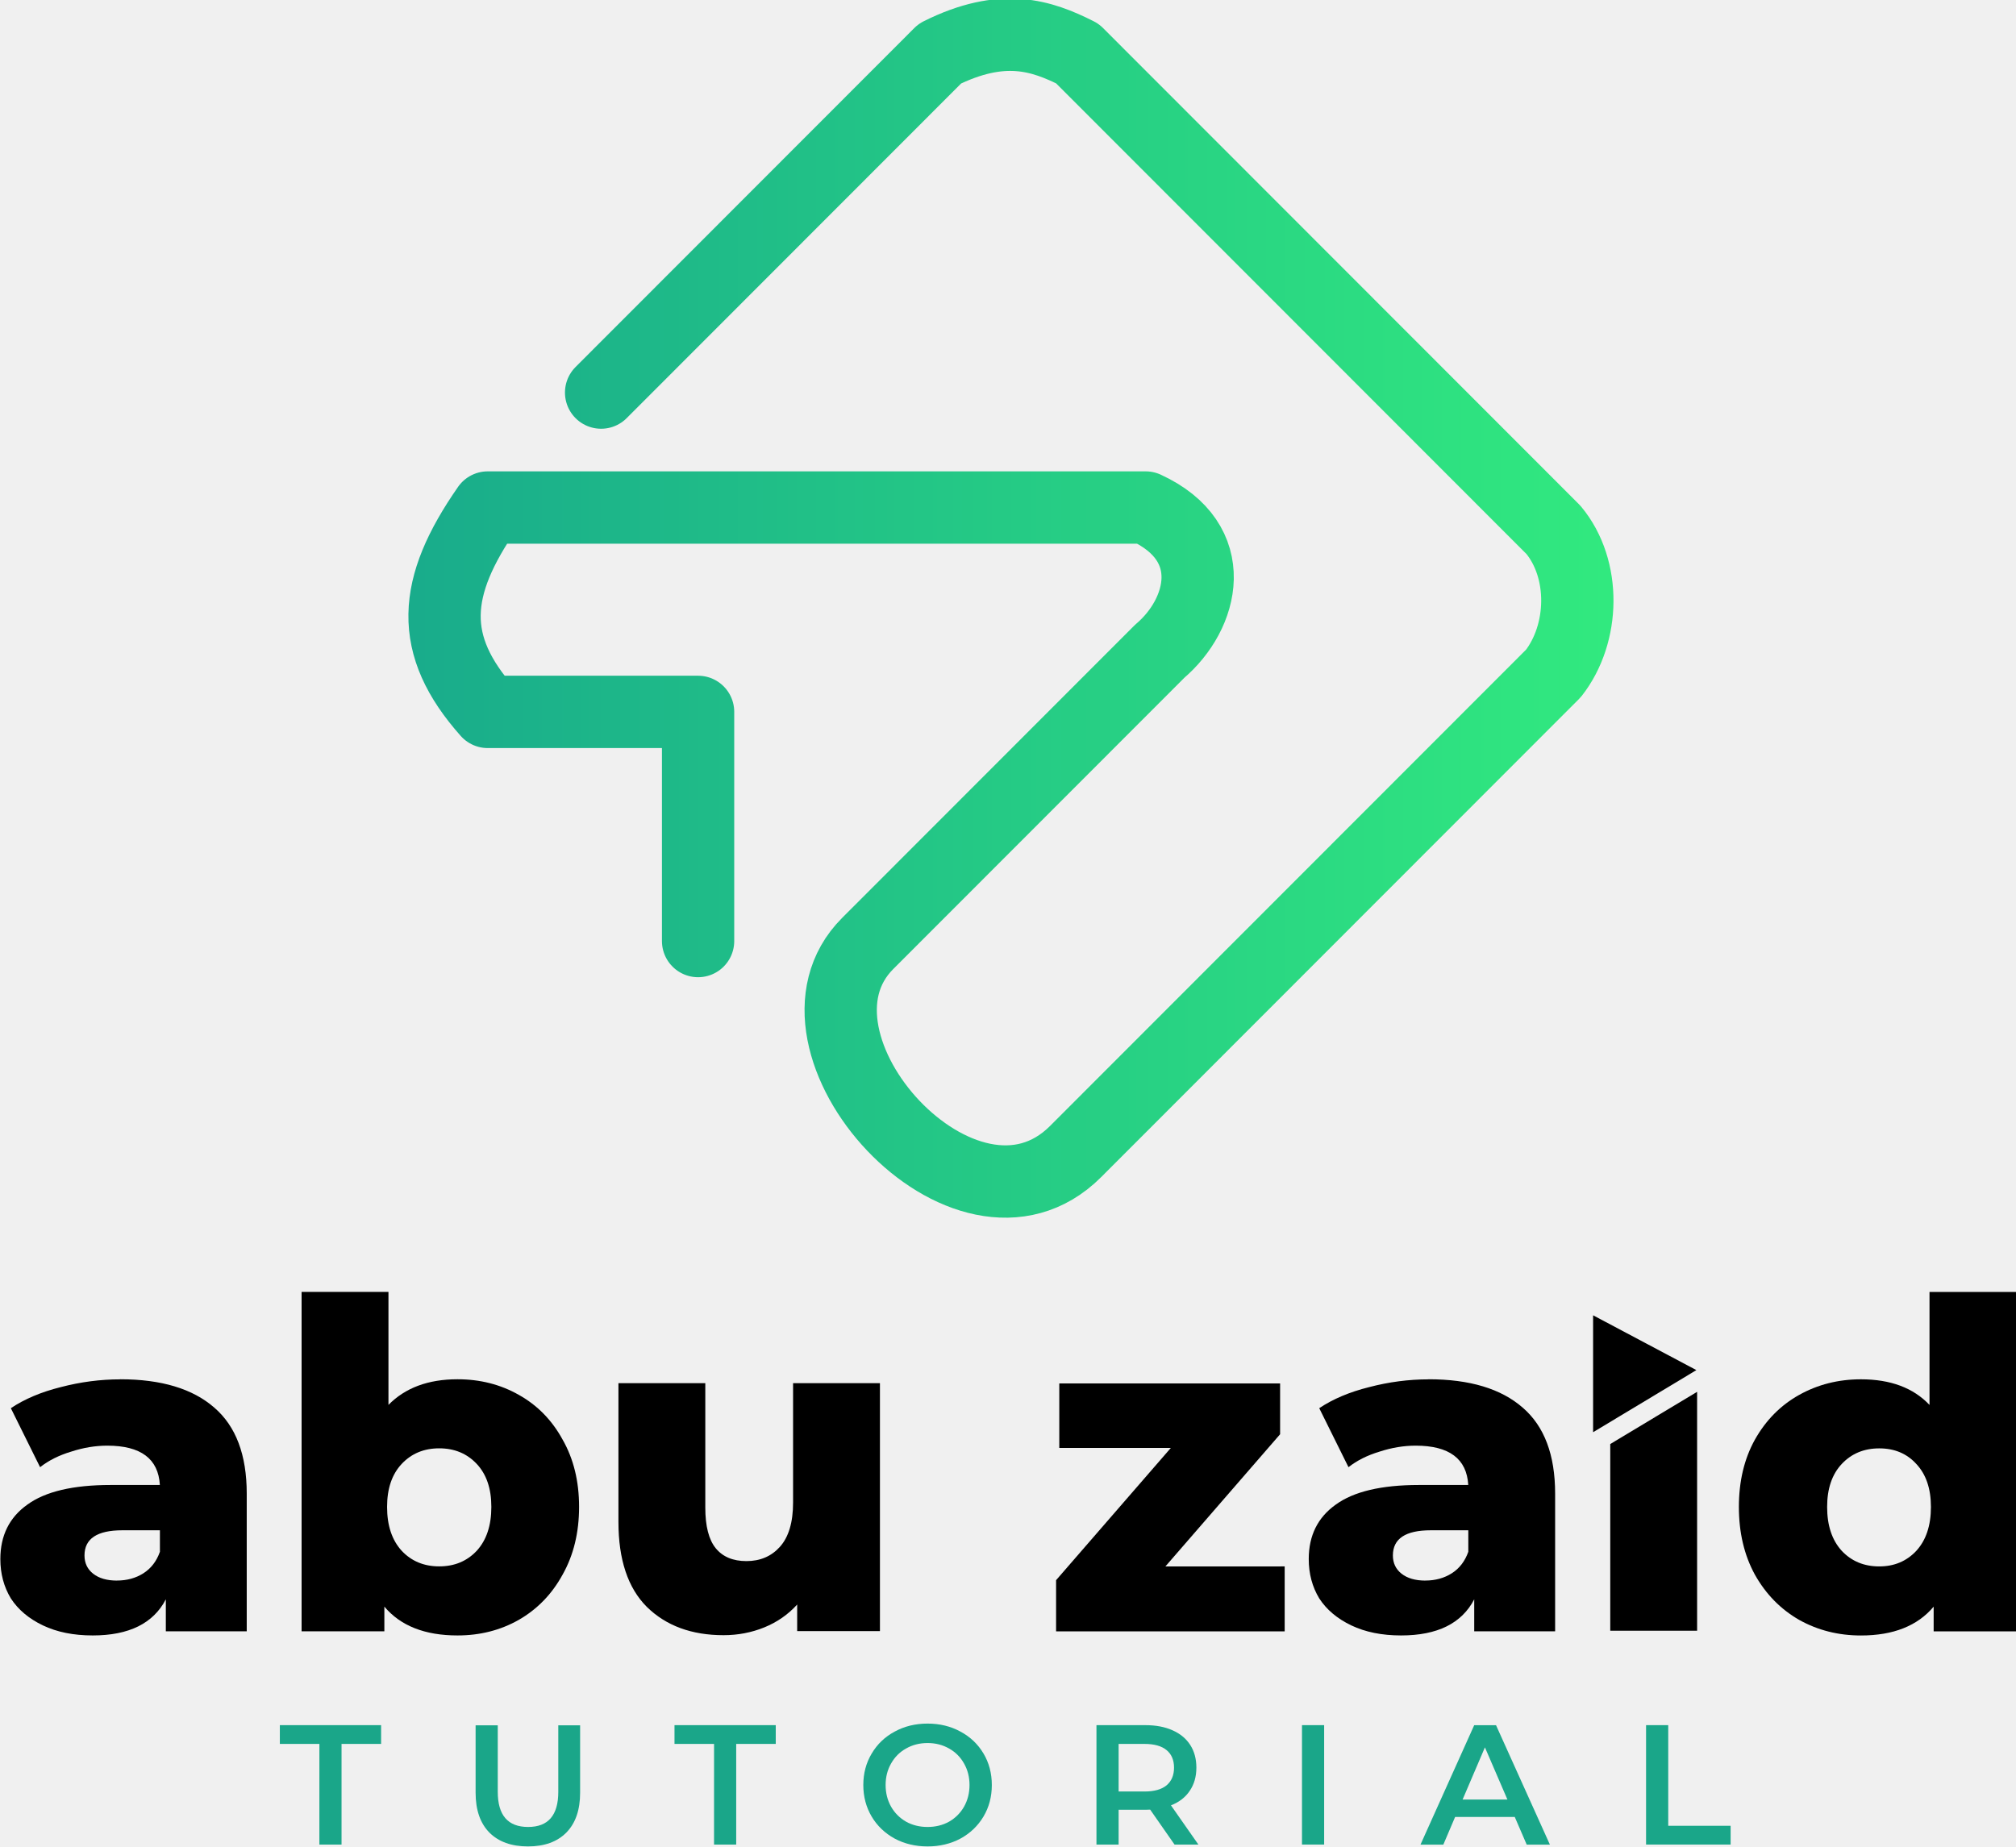
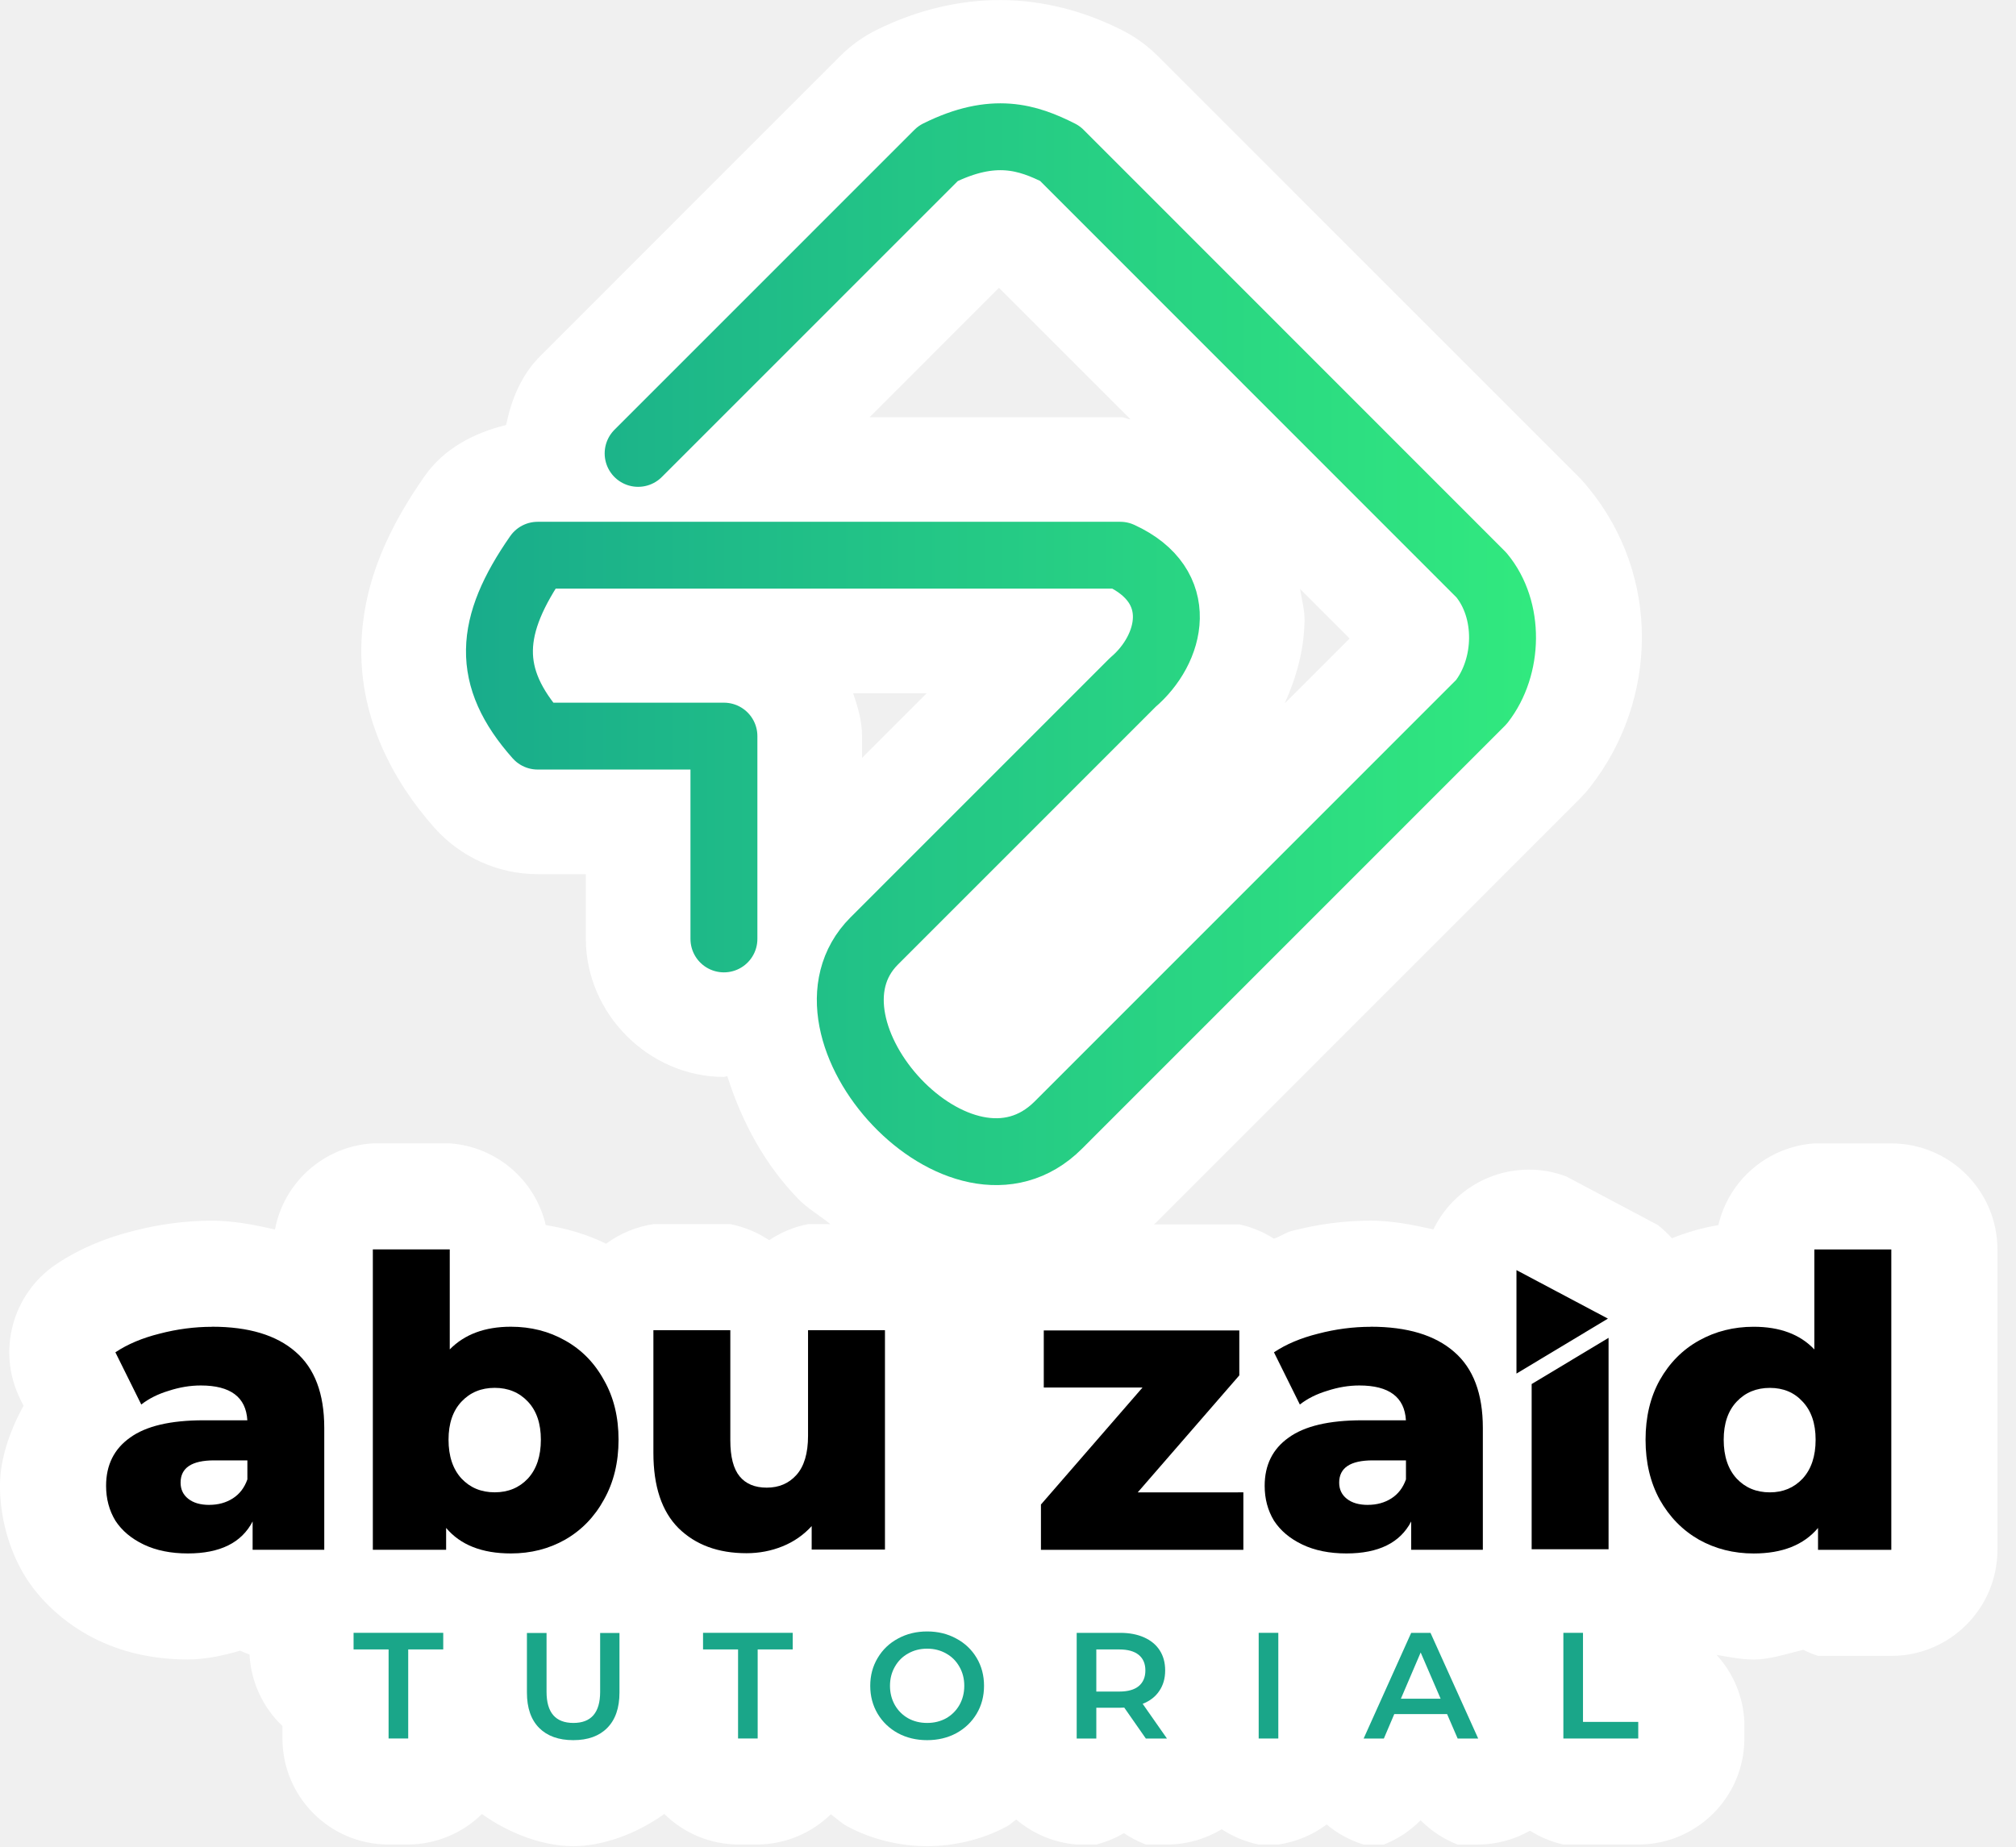
- <svg xmlns="http://www.w3.org/2000/svg" width="25.135mm" height="23.024mm" version="1.1" viewBox="0 0 25.135 23.024">
-   <defs>
-     <linearGradient id="linearGradient128758" x1="415.99" x2="480.87" y1="209.59" y2="209.59" gradientTransform="matrix(.21979 0 0 .21979 -79.013 -44.29)" gradientUnits="userSpaceOnUse">
-       <stop stop-color="#19ac8b" offset="0" />
-       <stop stop-color="#31e97f" offset="1" />
+ <svg xmlns="http://www.w3.org/2000/svg" xmlns:xlink="http://www.w3.org/1999/xlink" width="94.998" height="87.02" version="1.1" viewBox="0 0 25.135 23.024" id="svg53">
+   <defs id="defs7">
+     <linearGradient id="linearGradient128758" x1="415.99" x2="480.87" y1="209.59" y2="209.59" gradientTransform="matrix(0.2121966,0,0,0.2123797,-82.55031,-36.63042)" gradientUnits="userSpaceOnUse">
+       <stop stop-color="#19ac8b" offset="0" id="stop2" />
+       <stop stop-color="#31e97f" offset="1" id="stop4" />
    </linearGradient>
+     <linearGradient xlink:href="#linearGradient128758" id="linearGradient2725" gradientUnits="userSpaceOnUse" gradientTransform="matrix(0.2121966,0,0,0.2123797,-82.55031,-36.63042)" x1="415.99" y1="209.59" x2="480.87" y2="209.59" />
  </defs>
-   <g transform="translate(-7.4568 5.5134)">
-     <g transform="matrix(1.0432 0 0 1.0441 -.32218 .22391)">
-       <path d="m15.8 5.745v-2.737h-2.514c-0.712-0.8-0.664-1.488 0-2.441h7.863c0.911 0.419 0.69 1.274 0.169 1.716l-3.491 3.491c-1.184 1.184 1.175 3.794 2.485 2.485l5.711-5.711c0.372-0.476 0.389-1.246 0-1.714l-5.689-5.689c-0.431-0.217-0.895-0.373-1.644 0l-4.049 4.049" fill="none" stroke="url(#linearGradient128758)" stroke-linecap="round" stroke-linejoin="round" stroke-width=".864" />
-       <g transform="matrix(.51625 0 0 .51625 -219.61 -131.32)" stroke-width=".958">
-         <g stroke-width=".254">
-           <path d="m442.62 275.64q1.429 0 2.18 0.656 0.751 0.646 0.751 1.99v3.186h-1.873v-0.741q-0.434 0.836-1.693 0.836-0.667 0-1.154-0.233-0.487-0.233-0.741-0.624-0.243-0.402-0.243-0.91 0-0.815 0.624-1.259 0.624-0.455 1.926-0.455h1.143q-0.053-0.91-1.217-0.91-0.413 0-0.836 0.138-0.423 0.127-0.72 0.36l-0.677-1.365q0.476-0.318 1.154-0.487 0.688-0.18 1.376-0.18zm-0.074 4.657q0.349 0 0.614-0.169 0.265-0.169 0.381-0.497v-0.497h-0.868q-0.878 0-0.878 0.582 0 0.265 0.201 0.423t0.55 0.159z" />
-           <path d="m450.43 275.64q0.783 0 1.418 0.36 0.646 0.36 1.016 1.037 0.381 0.667 0.381 1.556 0 0.889-0.381 1.566-0.37 0.677-1.016 1.048-0.635 0.36-1.418 0.36-1.132 0-1.693-0.667v0.572h-1.916v-7.853h2.011v2.614q0.582-0.593 1.598-0.593zm-0.423 4.329q0.529 0 0.868-0.36 0.339-0.37 0.339-1.016 0-0.635-0.339-0.995-0.339-0.36-0.868-0.36-0.529 0-0.868 0.36t-0.339 0.995q0 0.646 0.339 1.016 0.339 0.36 0.868 0.36z" />
-           <path d="m460.21 275.73v5.736h-1.916v-0.614q-0.318 0.349-0.762 0.529-0.445 0.18-0.942 0.18-1.111 0-1.778-0.656-0.656-0.656-0.656-1.968v-3.207h2.011v2.879q0 0.646 0.243 0.942 0.243 0.296 0.709 0.296 0.476 0 0.773-0.328 0.307-0.339 0.307-1.027v-2.762z" />
-           <path d="m469.58 279.97v1.503h-5.292v-1.185l2.656-3.059h-2.582v-1.492h5.112v1.175l-2.656 3.059z" />
-           <path d="m472.91 275.64q1.429 0 2.18 0.656 0.751 0.646 0.751 1.99v3.186h-1.873v-0.741q-0.434 0.836-1.693 0.836-0.667 0-1.154-0.233-0.487-0.233-0.741-0.624-0.243-0.402-0.243-0.91 0-0.815 0.624-1.259 0.624-0.455 1.926-0.455h1.143q-0.053-0.91-1.217-0.91-0.413 0-0.836 0.138-0.423 0.127-0.72 0.36l-0.677-1.365q0.476-0.318 1.154-0.487 0.688-0.18 1.376-0.18zm-0.074 4.657q0.349 0 0.614-0.169t0.381-0.497v-0.497h-0.868q-0.878 0-0.878 0.582 0 0.265 0.201 0.423t0.55 0.159z" />
-         </g>
-         <path transform="scale(.26458)" d="m1810.9 1042.9-7.6 4.566v16.324h7.6z" stroke-width=".958" />
-         <path d="m486.52 273.62v7.853h-1.916v-0.572q-0.561 0.667-1.683 0.667-0.783 0-1.429-0.36-0.646-0.37-1.027-1.048-0.37-0.677-0.37-1.566 0-0.889 0.37-1.556 0.381-0.677 1.027-1.037 0.646-0.36 1.429-0.36 1.027 0 1.587 0.593v-2.614zm-3.175 6.35q0.519 0 0.857-0.36 0.339-0.37 0.339-1.016 0-0.635-0.339-0.995-0.328-0.36-0.857-0.36-0.529 0-0.868 0.36-0.339 0.36-0.339 0.995 0 0.646 0.339 1.016 0.339 0.36 0.868 0.36z" stroke-width=".254" />
-         <path d="m476.72 274.16v2.705l2.391-1.437z" />
+   <g id="g2723" transform="matrix(0.9568095,0,0,0.9562672,0.4268918,0.5037002)" style="display:inline;stroke-width:1.045">
+     <path style="color:#000000;fill:#ffffff;stroke-linecap:round;stroke-linejoin:round;-inkscape-stroke:none" d="m 47.602,-1.988 c -1.926,-0.011 -4.056,0.449 -6.109,1.469 -4.77e-4,2.3656e-4 -0.002,-2.3667e-4 -0.002,0 -0.657,0.325 -1.257,0.755 -1.777,1.271 -0.004,0.004 -0.008,0.008 -0.012,0.012 L 24.93,15.549 c -0.951,0.95 -1.432,2.158 -1.691,3.408 -1.596,0.393 -3.078,1.169 -4.031,2.547 -5.37e-4,7.76e-4 -0.001,0.001 -0.002,0.002 -1.586,2.283 -3.046,5.056 -3.098,8.436 -0.054,3.505 1.559,6.568 3.596,8.861 6.16e-4,6.96e-4 0.001,0.001 0.002,0.002 1.289,1.454 3.145,2.29 5.088,2.291 h 0.002 2.371 v 3.195 c -6e-6,0.005 -6e-6,0.009 0,0.014 0.01,3.683 3.103,6.775 6.785,6.785 h 0.008 c 0.061,6.7e-5 0.113,-0.034 0.174,-0.035 0.734,2.31 1.88,4.389 3.494,6.049 0.464,0.477 1.062,0.819 1.584,1.242 H 38.109 c -0.685,0.134 -1.335,0.404 -1.914,0.793 -0.579,-0.389 -1.23,-0.659 -1.914,-0.793 h -3.787 c -0.844,0.127 -1.644,0.458 -2.33,0.965 C 27.22,58.849 26.222,58.558 25.191,58.393 24.67,56.158 22.752,54.524 20.463,54.365 h -3.787 c -2.389,0.145 -4.374,1.893 -4.82,4.244 -1.03,-0.234 -2.071,-0.434 -3.094,-0.434 -1.311,0 -2.618,0.178 -3.883,0.506 -1.311,0.33 -2.598,0.841 -3.781,1.631 -2.186,1.459 -2.949,4.313 -1.783,6.668 l 0.158,0.32 C -1.226,68.57 -1.688,69.954 -1.688,71.244 c 0,1.475 0.403,3.082 1.213,4.422 0.028,0.047 0.057,0.093 0.086,0.139 0.887,1.369 2.198,2.414 3.523,3.049 h 0.002 c 1.457,0.697 2.99,0.949 4.43,0.949 0.81,0 1.691,-0.172 2.574,-0.434 0.151,0.071 0.306,0.135 0.463,0.191 0.069,1.339 0.649,2.6 1.621,3.523 v 0.613 c -4.65e-4,2.887 2.34,5.228 5.227,5.229 h 0.967 c 1.36,-0.01 2.662,-0.549 3.631,-1.504 1.411,1.012 3.086,1.586 4.498,1.586 1.403,10e-7 3.074,-0.577 4.484,-1.588 0.969,0.956 2.272,1.496 3.633,1.506 h 0.965 c 1.348,-0.014 2.638,-0.549 3.602,-1.492 0.269,0.196 0.518,0.435 0.801,0.59 0.014,0.007 0.027,0.014 0.041,0.021 1.215,0.651 2.613,0.963 3.902,0.963 1.29,0 2.687,-0.312 3.902,-0.963 0.014,-0.007 0.027,-0.014 0.041,-0.021 0.158,-0.087 0.293,-0.23 0.447,-0.33 0.837,0.714 1.878,1.145 2.975,1.232 h 0.967 c 0.477,-0.122 0.935,-0.312 1.359,-0.562 0.337,0.229 0.699,0.418 1.08,0.562 h 1.039 c 0.951,-0.001 1.883,-0.262 2.697,-0.754 0.554,0.364 1.171,0.62 1.82,0.754 h 0.967 c 0.864,-0.125 1.684,-0.465 2.383,-0.988 0.534,0.448 1.152,0.785 1.818,0.99 h 0.996 c 0.681,-0.268 1.299,-0.676 1.812,-1.197 0.517,0.523 1.139,0.931 1.824,1.197 h 1.01 c 0.895,-0.006 1.773,-0.241 2.551,-0.684 0.505,0.32 1.061,0.55 1.645,0.682 h 3.688 c 2.886,-6.13e-4 5.226,-2.34 5.227,-5.227 v -0.818 c -0.054,-1.228 -0.539,-2.397 -1.369,-3.303 0.61,0.104 1.221,0.229 1.828,0.229 0.781,0 1.616,-0.276 2.441,-0.48 0.235,0.118 0.478,0.219 0.729,0.301 h 3.607 c 2.886,-6.13e-4 5.226,-2.34 5.227,-5.227 V 59.594 C 96.685,56.707 94.345,54.368 91.459,54.367 H 87.672 c -2.291,0.159 -4.21,1.793 -4.73,4.029 -0.788,0.127 -1.54,0.348 -2.287,0.646 -0.213,-0.24 -0.448,-0.459 -0.701,-0.656 l -4.504,-2.391 c -2.528,-0.95 -5.364,0.181 -6.543,2.611 -1.026,-0.232 -2.065,-0.432 -3.084,-0.432 -1.311,0 -2.618,0.178 -3.883,0.506 -0.307,0.077 -0.585,0.284 -0.889,0.383 -0.521,-0.334 -1.097,-0.573 -1.701,-0.705 h -4.213 c 0.033,-0.032 0.075,-0.05 0.107,-0.082 v -0.002 l 20.836,-20.855 0.004,-0.006 c 0.19,-0.19 0.369,-0.389 0.535,-0.6 0.003,-0.005 0.006,-0.009 0.01,-0.014 3.328,-4.256 3.503,-10.406 -0.115,-14.779 -0.105,-0.129 -0.212,-0.258 -0.326,-0.379 -0.034,-0.036 -0.069,-0.072 -0.104,-0.107 l -20.75,-20.764 C 54.821,0.256 54.229,-0.172 53.58,-0.5 l -0.004,-0.004 c -1.29,-0.65 -3.041,-1.306 -5.162,-1.455 -0.277,-0.019 -0.547,-0.028 -0.812,-0.029 z m -0.09,14.184 6.479,6.482 c -0.162,-0.013 -0.308,-0.104 -0.471,-0.105 -0.01,-3.1e-5 -0.021,-3.1e-5 -0.031,0 H 41.141 Z m 8.818,7.002 0.031,0.016 c -0.003,-0.001 -0.007,-5.36e-4 -0.01,-0.002 -0.008,-0.004 -0.014,-0.01 -0.021,-0.014 z m 6.012,7.84 2.439,2.441 -3.199,3.201 c 0.553,-1.225 0.95,-2.565 0.98,-4.062 0.011,-0.548 -0.141,-1.054 -0.221,-1.58 z m -22.012,5.141 h 3.623 l -3.184,3.188 v -1.076 c 6e-6,-0.005 6e-6,-0.009 0,-0.014 -0.002,-0.739 -0.209,-1.426 -0.439,-2.098 z m -11.637,27.34 0.031,0.018 c -0.006,-0.003 -0.012,-0.005 -0.018,-0.008 -0.005,-0.003 -0.009,-0.007 -0.014,-0.01 z" transform="scale(0.2645833)" id="path3508" />
+     <path d="M 8.987,11.718 V 9.073 H 6.56 c -0.687,-0.773 -0.641,-1.438 0,-2.359 h 7.592 c 0.88,0.404 0.666,1.231 0.163,1.658 l -3.37,3.373 c -1.143,1.144 1.135,3.666 2.399,2.401 L 18.857,8.628 c 0.359,-0.46 0.376,-1.204 0,-1.656 L 13.365,1.474 c -0.416,-0.21 -0.864,-0.36 -1.587,0 l -3.909,3.912" fill="none" stroke="url(#linearGradient128758)" stroke-linecap="round" stroke-linejoin="round" stroke-width="0.872" id="path9" style="stroke:url(#linearGradient2725)" />
+     <g transform="matrix(0.4984144,0,0,0.4988444,-218.2899,-120.7262)" stroke-width="1.002" id="g29">
+       <g stroke-width="0.265" id="g21">
+         <path d="m 442.62,275.64 q 1.429,0 2.18,0.656 0.751,0.646 0.751,1.99 v 3.186 h -1.873 v -0.741 q -0.434,0.836 -1.693,0.836 -0.667,0 -1.154,-0.233 -0.487,-0.233 -0.741,-0.624 -0.243,-0.402 -0.243,-0.91 0,-0.815 0.624,-1.259 0.624,-0.455 1.926,-0.455 h 1.143 q -0.053,-0.91 -1.217,-0.91 -0.413,0 -0.836,0.138 -0.423,0.127 -0.72,0.36 l -0.677,-1.365 q 0.476,-0.318 1.154,-0.487 0.688,-0.18 1.376,-0.18 z m -0.074,4.657 q 0.349,0 0.614,-0.169 0.265,-0.169 0.381,-0.497 v -0.497 h -0.868 q -0.878,0 -0.878,0.582 0,0.265 0.201,0.423 0.201,0.159 0.55,0.159 z" id="path11" style="stroke-width:0.265" />
+         <path d="m 450.43,275.64 q 0.783,0 1.418,0.36 0.646,0.36 1.016,1.037 0.381,0.667 0.381,1.556 0,0.889 -0.381,1.566 -0.37,0.677 -1.016,1.048 -0.635,0.36 -1.418,0.36 -1.132,0 -1.693,-0.667 v 0.572 h -1.916 v -7.853 h 2.011 v 2.614 q 0.582,-0.593 1.598,-0.593 z m -0.423,4.329 q 0.529,0 0.868,-0.36 0.339,-0.37 0.339,-1.016 0,-0.635 -0.339,-0.995 -0.339,-0.36 -0.868,-0.36 -0.529,0 -0.868,0.36 -0.339,0.36 -0.339,0.995 0,0.646 0.339,1.016 0.339,0.36 0.868,0.36 z" id="path13" style="stroke-width:0.265" />
+         <path d="m 460.21,275.73 v 5.736 h -1.916 v -0.614 q -0.318,0.349 -0.762,0.529 -0.445,0.18 -0.942,0.18 -1.111,0 -1.778,-0.656 -0.656,-0.656 -0.656,-1.968 v -3.207 h 2.011 v 2.879 q 0,0.646 0.243,0.942 0.243,0.296 0.709,0.296 0.476,0 0.773,-0.328 0.307,-0.339 0.307,-1.027 v -2.762 z" id="path15" style="stroke-width:0.265" />
+         <path d="m 469.58,279.97 v 1.503 h -5.292 v -1.185 l 2.656,-3.059 h -2.582 v -1.492 h 5.112 v 1.175 l -2.656,3.059 z" id="path17" style="stroke-width:0.265" />
+         <path d="m 472.91,275.64 q 1.429,0 2.18,0.656 0.751,0.646 0.751,1.99 v 3.186 h -1.873 v -0.741 q -0.434,0.836 -1.693,0.836 -0.667,0 -1.154,-0.233 -0.487,-0.233 -0.741,-0.624 -0.243,-0.402 -0.243,-0.91 0,-0.815 0.624,-1.259 0.624,-0.455 1.926,-0.455 h 1.143 q -0.053,-0.91 -1.217,-0.91 -0.413,0 -0.836,0.138 -0.423,0.127 -0.72,0.36 l -0.677,-1.365 q 0.476,-0.318 1.154,-0.487 0.688,-0.18 1.376,-0.18 z m -0.074,4.657 q 0.349,0 0.614,-0.169 0.265,-0.169 0.381,-0.497 v -0.497 h -0.868 q -0.878,0 -0.878,0.582 0,0.265 0.201,0.423 0.201,0.159 0.55,0.159 z" id="path19" style="stroke-width:0.265" />
      </g>
-       <g transform="matrix(.21979 0 0 .21979 -67.07 -44.29)" fill="#1aa689" stroke-width=".222" aria-label="TUTORIAL">
-         <path d="m356.45 271.28h-2.151v-1.02h5.506v1.02h-2.151v5.469h-1.205z" />
-         <path d="m367.79 276.85q-1.344 0-2.095-0.751-0.751-0.76-0.751-2.169v-3.662h1.205v3.615q0 1.91 1.65 1.91 1.641 0 1.641-1.91v-3.615h1.187v3.662q0 1.409-0.751 2.169-0.742 0.751-2.086 0.751z" />
-         <path d="m377.91 271.28h-2.151v-1.02h5.506v1.02h-2.151v5.469h-1.205z" />
-         <path d="m389.52 276.85q-0.992 0-1.789-0.426-0.797-0.436-1.251-1.196-0.454-0.769-0.454-1.715t0.454-1.706q0.454-0.769 1.251-1.196 0.797-0.436 1.789-0.436t1.789 0.436q0.797 0.426 1.251 1.187 0.454 0.76 0.454 1.715t-0.454 1.715q-0.454 0.76-1.251 1.196-0.797 0.426-1.789 0.426zm0-1.057q0.649 0 1.168-0.287 0.519-0.297 0.816-0.816 0.297-0.528 0.297-1.177t-0.297-1.168q-0.297-0.528-0.816-0.816-0.519-0.297-1.168-0.297t-1.168 0.297q-0.519 0.287-0.816 0.816-0.297 0.519-0.297 1.168t0.297 1.177q0.297 0.519 0.816 0.816 0.519 0.287 1.168 0.287z" />
-         <path d="m402.95 276.75-1.326-1.9q-0.083 9e-3 -0.25 9e-3h-1.465v1.891h-1.205v-6.489h2.67q0.844 0 1.465 0.278 0.63 0.278 0.964 0.797 0.334 0.519 0.334 1.233 0 0.732-0.362 1.261-0.352 0.528-1.02 0.788l1.492 2.132zm-0.028-4.181q0-0.621-0.408-0.955-0.408-0.334-1.196-0.334h-1.409v2.586h1.409q0.788 0 1.196-0.334 0.408-0.343 0.408-0.964z" />
-         <path d="m409.88 270.26h1.205v6.489h-1.205z" />
-         <path d="m421.45 275.25h-3.244l-0.64 1.502h-1.242l2.92-6.489h1.187l2.929 6.489h-1.261zm-0.399-0.946-1.224-2.837-1.214 2.837z" />
-         <path d="m428.59 270.26h1.205v5.469h3.393v1.02h-4.598z" />
-       </g>
+       <path transform="scale(0.26458)" d="m 1810.9,1042.9 -7.6,4.566 v 16.324 h 7.6 z" stroke-width="1.002" id="path23" />
+       <path d="m 486.52,273.62 v 7.853 h -1.916 v -0.572 q -0.561,0.667 -1.683,0.667 -0.783,0 -1.429,-0.36 -0.646,-0.37 -1.027,-1.048 -0.37,-0.677 -0.37,-1.566 0,-0.889 0.37,-1.556 0.381,-0.677 1.027,-1.037 0.646,-0.36 1.429,-0.36 1.027,0 1.587,0.593 v -2.614 z m -3.175,6.35 q 0.519,0 0.857,-0.36 0.339,-0.37 0.339,-1.016 0,-0.635 -0.339,-0.995 -0.328,-0.36 -0.857,-0.36 -0.529,0 -0.868,0.36 -0.339,0.36 -0.339,0.995 0,0.646 0.339,1.016 0.339,0.36 0.868,0.36 z" stroke-width="0.265" id="path25" />
+       <path d="m 476.72,274.16 v 2.705 l 2.391,-1.437 z" id="path27" style="stroke-width:1.002" />
+     </g>
+     <g transform="matrix(0.2121966,0,0,0.2123797,-71.01992,-36.63042)" fill="#1aa689" stroke-width="0.232" aria-label="TUTORIAL" id="g47">
+       <path d="m 356.45,271.28 h -2.151 v -1.02 h 5.506 v 1.02 h -2.151 v 5.469 h -1.205 z" id="path31" style="stroke-width:0.232" />
+       <path d="m 367.79,276.85 q -1.344,0 -2.095,-0.751 -0.751,-0.76 -0.751,-2.169 v -3.662 h 1.205 v 3.615 q 0,1.91 1.65,1.91 1.641,0 1.641,-1.91 v -3.615 h 1.187 v 3.662 q 0,1.409 -0.751,2.169 -0.742,0.751 -2.086,0.751 z" id="path33" style="stroke-width:0.232" />
+       <path d="m 377.91,271.28 h -2.151 v -1.02 h 5.506 v 1.02 h -2.151 v 5.469 h -1.205 z" id="path35" style="stroke-width:0.232" />
+       <path d="m 389.52,276.85 q -0.992,0 -1.789,-0.426 -0.797,-0.436 -1.251,-1.196 -0.454,-0.769 -0.454,-1.715 0,-0.946 0.454,-1.706 0.454,-0.769 1.251,-1.196 0.797,-0.436 1.789,-0.436 0.992,0 1.789,0.436 0.797,0.426 1.251,1.187 0.454,0.76 0.454,1.715 0,0.955 -0.454,1.715 -0.454,0.76 -1.251,1.196 -0.797,0.426 -1.789,0.426 z m 0,-1.057 q 0.649,0 1.168,-0.287 0.519,-0.297 0.816,-0.816 0.297,-0.528 0.297,-1.177 0,-0.649 -0.297,-1.168 -0.297,-0.528 -0.816,-0.816 -0.519,-0.297 -1.168,-0.297 -0.649,0 -1.168,0.297 -0.519,0.287 -0.816,0.816 -0.297,0.519 -0.297,1.168 0,0.649 0.297,1.177 0.297,0.519 0.816,0.816 0.519,0.287 1.168,0.287 z" id="path37" style="stroke-width:0.232" />
+       <path d="m 402.95,276.75 -1.326,-1.9 q -0.083,0.009 -0.25,0.009 h -1.465 v 1.891 h -1.205 v -6.489 h 2.67 q 0.844,0 1.465,0.278 0.63,0.278 0.964,0.797 0.334,0.519 0.334,1.233 0,0.732 -0.362,1.261 -0.352,0.528 -1.02,0.788 l 1.492,2.132 z m -0.028,-4.181 q 0,-0.621 -0.408,-0.955 -0.408,-0.334 -1.196,-0.334 h -1.409 v 2.586 h 1.409 q 0.788,0 1.196,-0.334 0.408,-0.343 0.408,-0.964 z" id="path39" style="stroke-width:0.232" />
+       <path d="m 409.88,270.26 h 1.205 v 6.489 H 409.88 Z" id="path41" style="stroke-width:0.232" />
+       <path d="m 421.45,275.25 h -3.244 l -0.64,1.502 h -1.242 l 2.92,-6.489 h 1.187 l 2.929,6.489 h -1.261 z m -0.399,-0.946 -1.224,-2.837 -1.214,2.837 z" id="path43" style="stroke-width:0.232" />
+       <path d="m 428.59,270.26 h 1.205 v 5.469 h 3.393 v 1.02 H 428.59 Z" id="path45" style="stroke-width:0.232" />
    </g>
  </g>
</svg>
